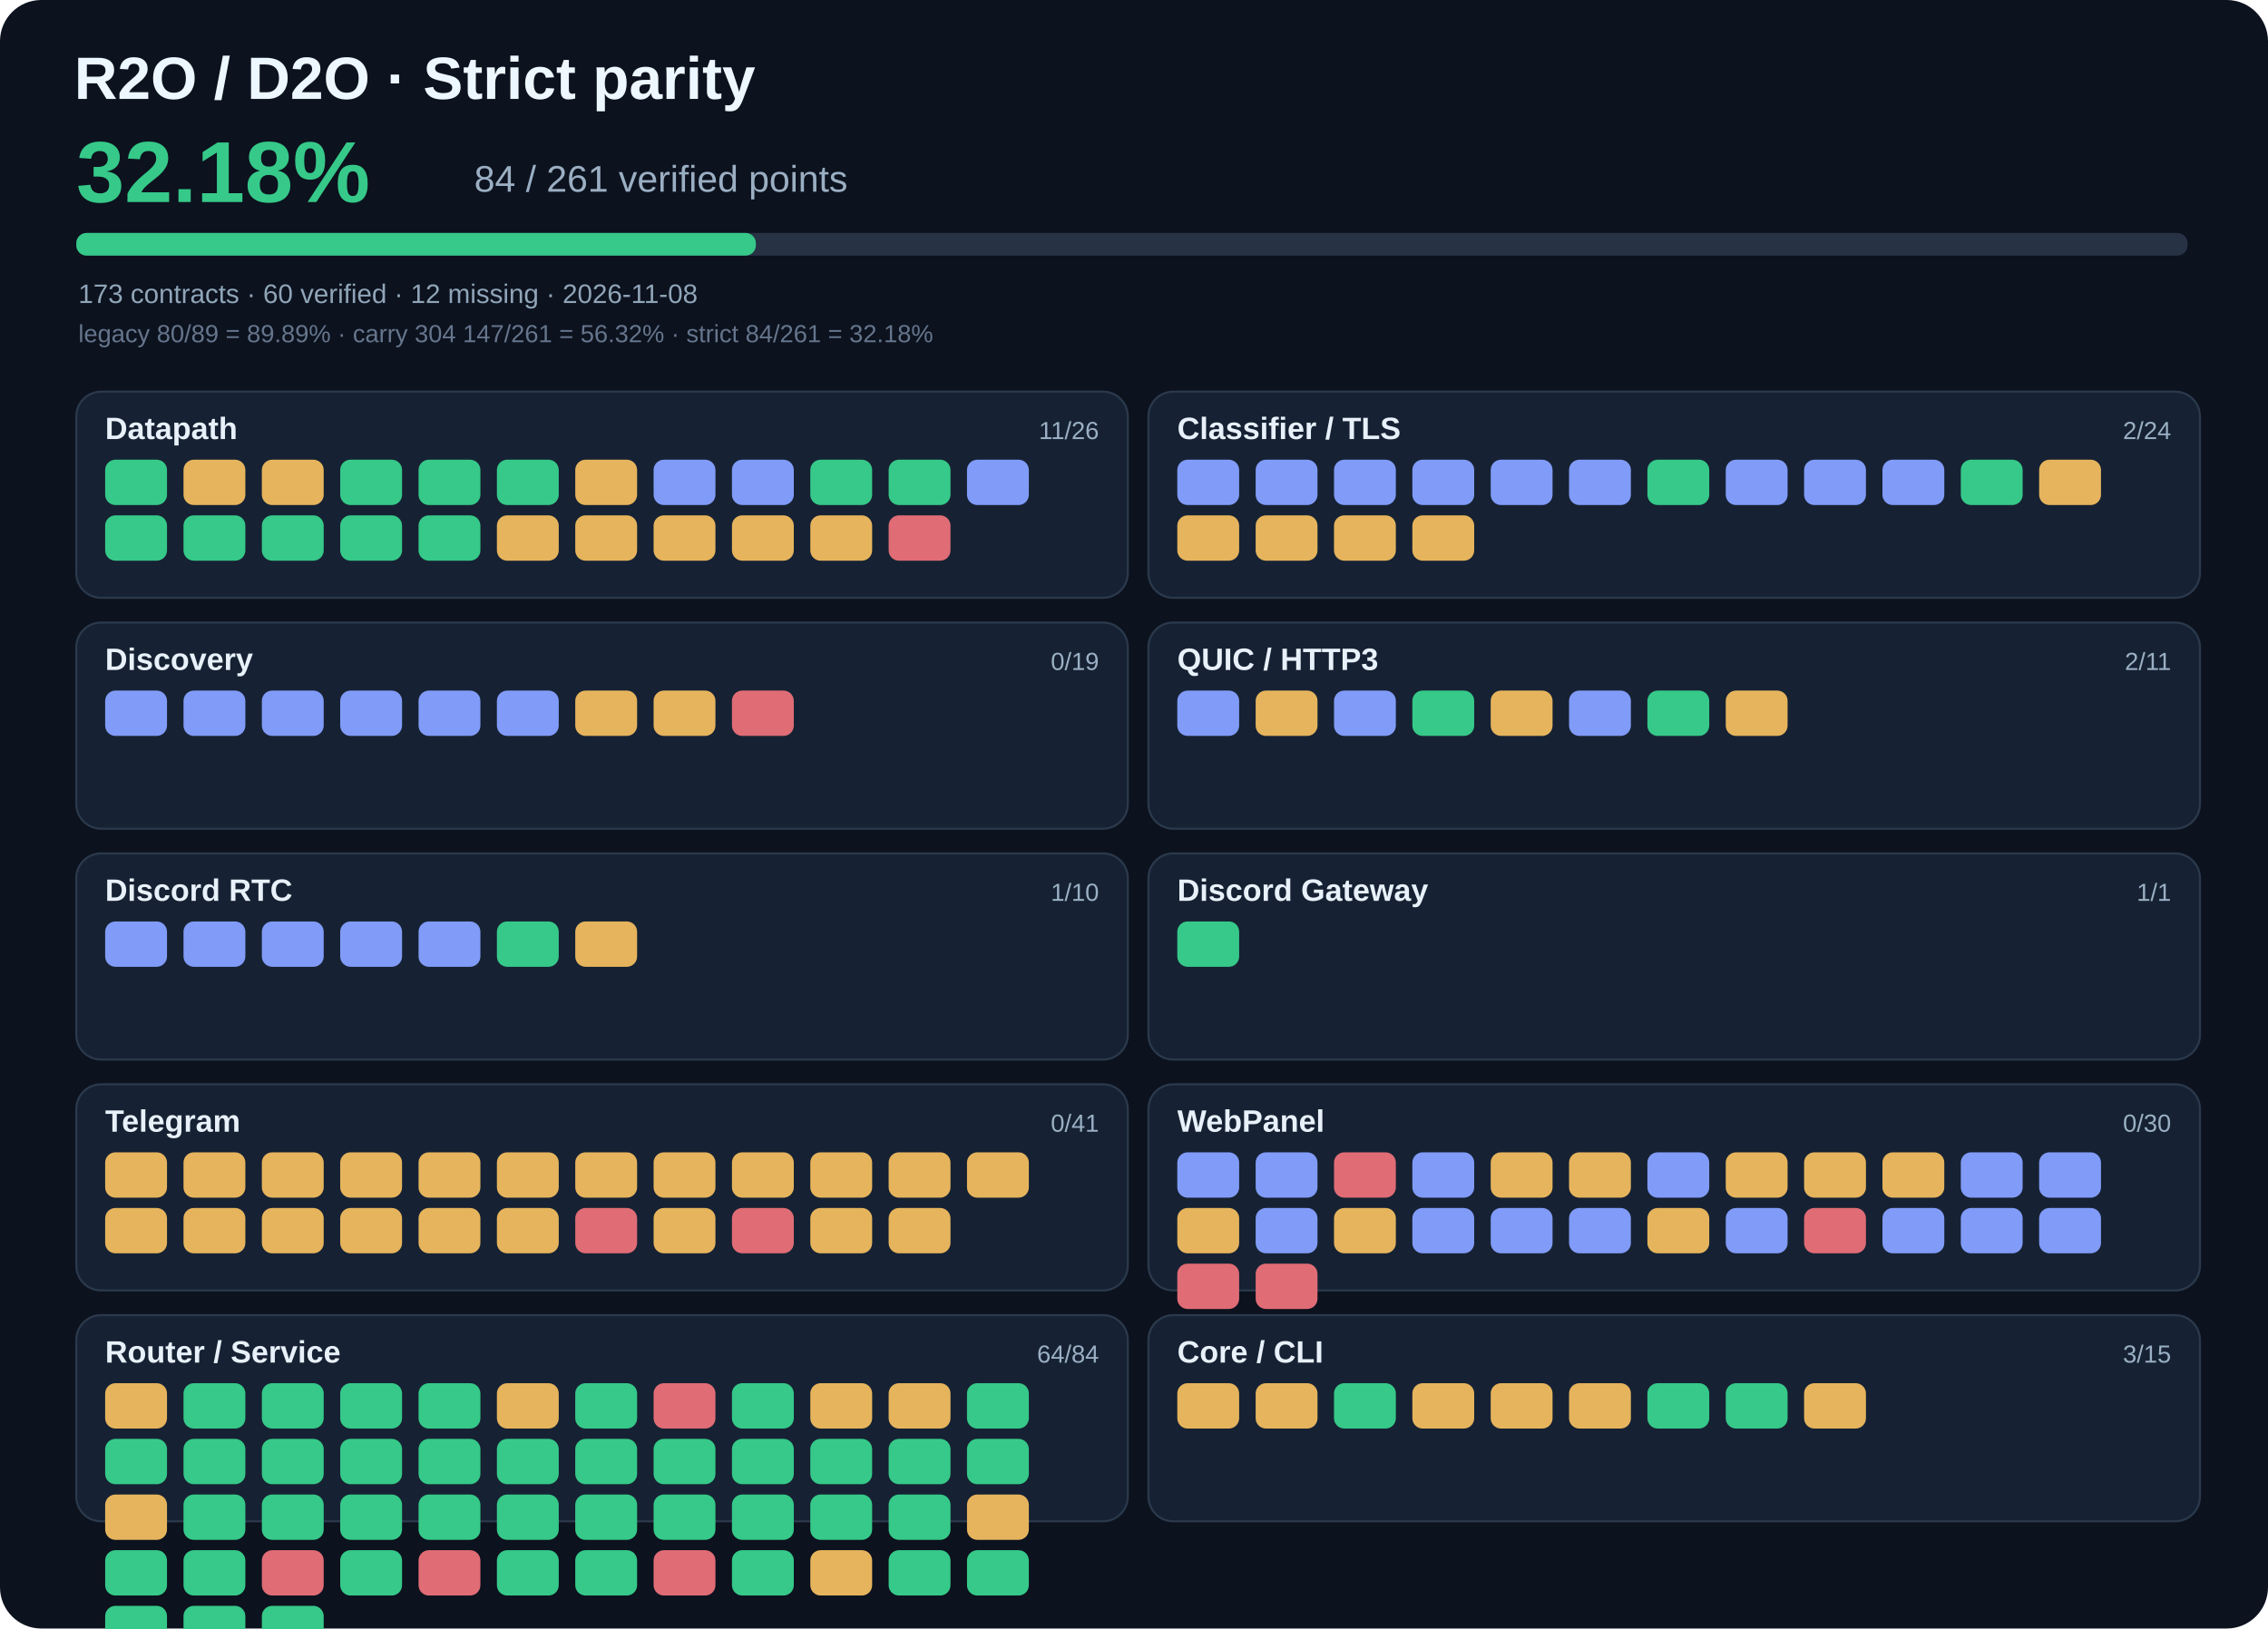
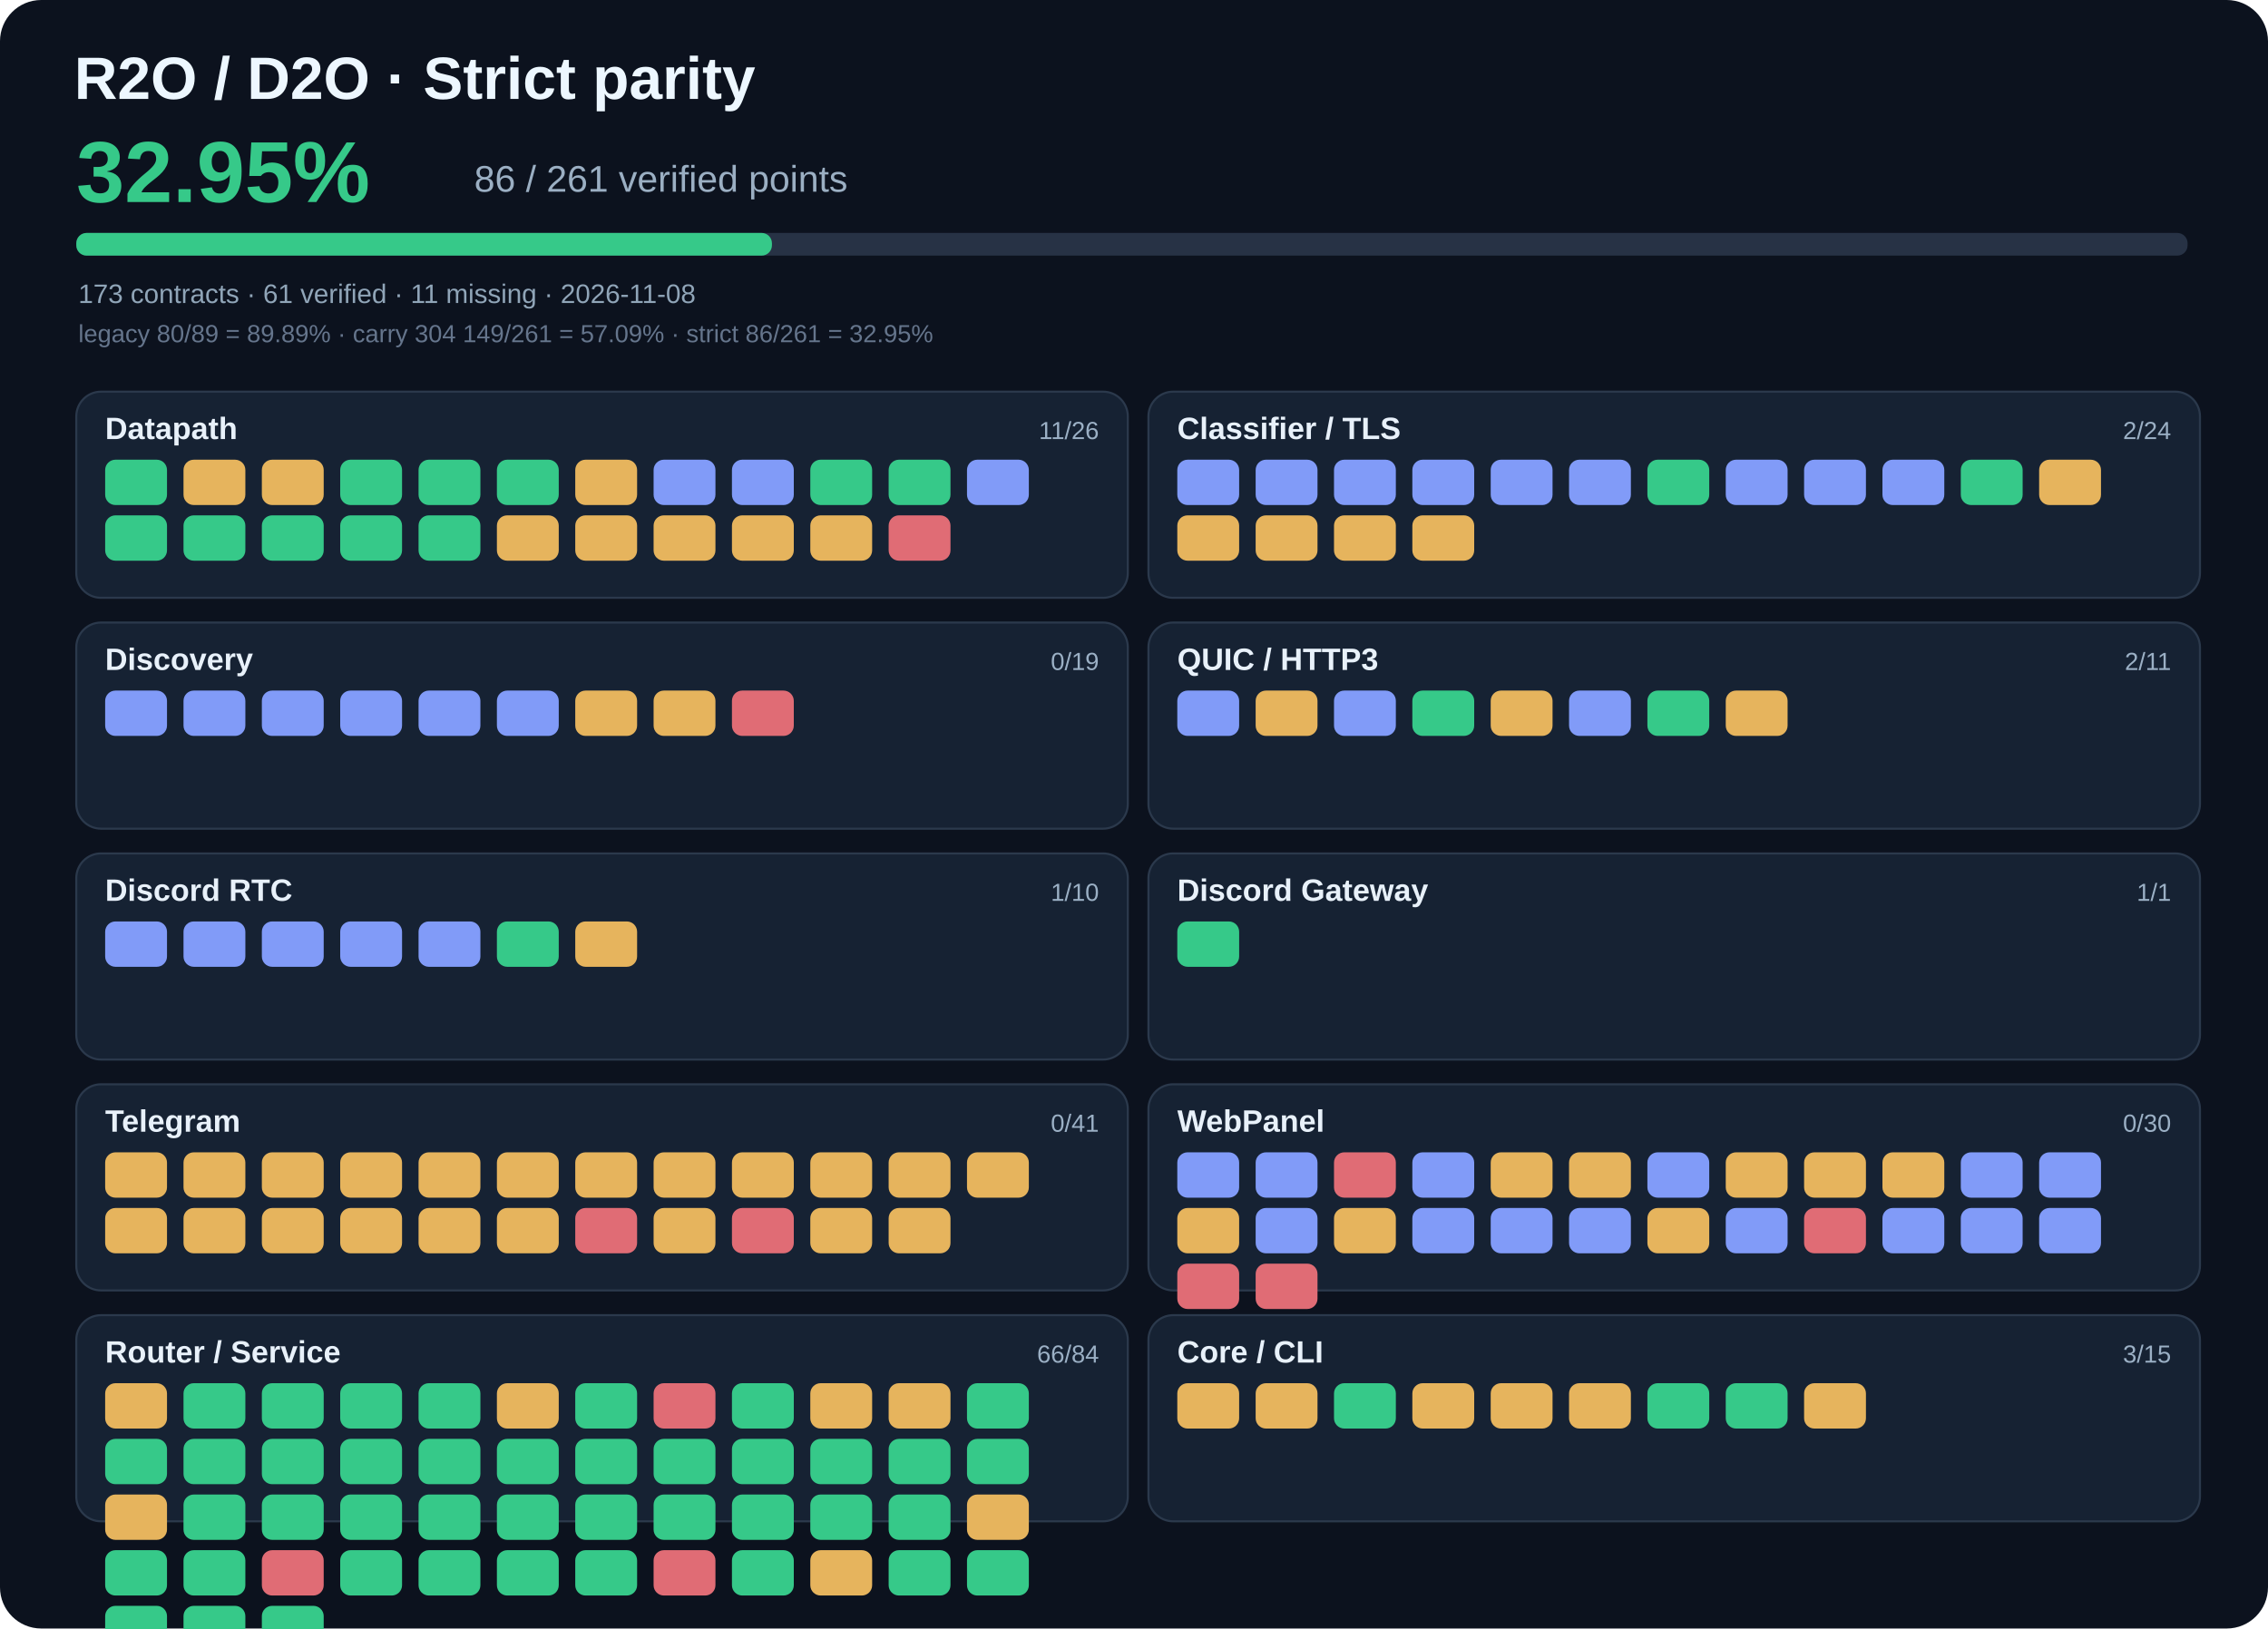
- <svg xmlns="http://www.w3.org/2000/svg" viewBox="0 0 1100 790" width="1100" height="790" role="img" aria-label="R2O strict parity 32.18%">
+ <svg xmlns="http://www.w3.org/2000/svg" viewBox="0 0 1100 790" width="1100" height="790" role="img" aria-label="R2O strict parity 32.95%">
  <rect width="1100" height="790" rx="20" fill="#0c121e" />
  <text x="36" y="48" fill="#edf7ff" font-family="Arial,sans-serif" font-size="29" font-weight="700">R2O / D2O · Strict parity</text>
-   <text x="37" y="98" fill="#36c989" font-family="Arial,sans-serif" font-size="42" font-weight="700">32.18%</text>
-   <text x="230" y="93" fill="#9bafc3" font-family="Arial,sans-serif" font-size="18">84 / 261 verified points</text>
+   <text x="37" y="98" fill="#36c989" font-family="Arial,sans-serif" font-size="42" font-weight="700">32.95%</text>
+   <text x="230" y="93" fill="#9bafc3" font-family="Arial,sans-serif" font-size="18">86 / 261 verified points</text>
  <rect x="37" y="113" width="1024" height="11" rx="5" fill="#273245" />
-   <rect x="37" y="113" width="329.6" height="11" rx="5" fill="#36c989" />
-   <text x="38" y="147" fill="#90a5b8" font-family="Arial,sans-serif" font-size="13">173 contracts · 60 verified · 12 missing · 2026-11-08</text>
-   <text x="38" y="166" fill="#65758c" font-family="Arial,sans-serif" font-size="12">legacy 80/89 = 89.89% · carry 304 147/261 = 56.32% · strict 84/261 = 32.18%</text>
+   <rect x="37" y="113" width="337.4" height="11" rx="5" fill="#36c989" />
+   <text x="38" y="147" fill="#90a5b8" font-family="Arial,sans-serif" font-size="13">173 contracts · 61 verified · 11 missing · 2026-11-08</text>
+   <text x="38" y="166" fill="#65758c" font-family="Arial,sans-serif" font-size="12">legacy 80/89 = 89.89% · carry 304 149/261 = 57.09% · strict 86/261 = 32.95%</text>
  <rect x="37" y="190" width="510" height="100" rx="12" fill="#162233" stroke="#2b394c" />
  <text x="51" y="213" fill="#e8f1fa" font-family="Arial,sans-serif" font-size="15" font-weight="700">Datapath</text>
  <text x="533" y="213" text-anchor="end" fill="#9bb0c5" font-family="Arial,sans-serif" font-size="12">11/26</text>
  <rect x="51" y="223" width="30" height="22" rx="5" fill="#36c989" />
  <rect x="89" y="223" width="30" height="22" rx="5" fill="#e6b45d" />
  <rect x="127" y="223" width="30" height="22" rx="5" fill="#e6b45d" />
  <rect x="165" y="223" width="30" height="22" rx="5" fill="#36c989" />
  <rect x="203" y="223" width="30" height="22" rx="5" fill="#36c989" />
  <rect x="241" y="223" width="30" height="22" rx="5" fill="#36c989" />
  <rect x="279" y="223" width="30" height="22" rx="5" fill="#e6b45d" />
  <rect x="317" y="223" width="30" height="22" rx="5" fill="#819bf8" />
  <rect x="355" y="223" width="30" height="22" rx="5" fill="#819bf8" />
  <rect x="393" y="223" width="30" height="22" rx="5" fill="#36c989" />
  <rect x="431" y="223" width="30" height="22" rx="5" fill="#36c989" />
  <rect x="469" y="223" width="30" height="22" rx="5" fill="#819bf8" />
  <rect x="51" y="250" width="30" height="22" rx="5" fill="#36c989" />
  <rect x="89" y="250" width="30" height="22" rx="5" fill="#36c989" />
  <rect x="127" y="250" width="30" height="22" rx="5" fill="#36c989" />
  <rect x="165" y="250" width="30" height="22" rx="5" fill="#36c989" />
  <rect x="203" y="250" width="30" height="22" rx="5" fill="#36c989" />
  <rect x="241" y="250" width="30" height="22" rx="5" fill="#e6b45d" />
  <rect x="279" y="250" width="30" height="22" rx="5" fill="#e6b45d" />
  <rect x="317" y="250" width="30" height="22" rx="5" fill="#e6b45d" />
  <rect x="355" y="250" width="30" height="22" rx="5" fill="#e6b45d" />
  <rect x="393" y="250" width="30" height="22" rx="5" fill="#e6b45d" />
  <rect x="431" y="250" width="30" height="22" rx="5" fill="#e06c75" />
  <rect x="557" y="190" width="510" height="100" rx="12" fill="#162233" stroke="#2b394c" />
  <text x="571" y="213" fill="#e8f1fa" font-family="Arial,sans-serif" font-size="15" font-weight="700">Classifier / TLS</text>
  <text x="1053" y="213" text-anchor="end" fill="#9bb0c5" font-family="Arial,sans-serif" font-size="12">2/24</text>
  <rect x="571" y="223" width="30" height="22" rx="5" fill="#819bf8" />
  <rect x="609" y="223" width="30" height="22" rx="5" fill="#819bf8" />
  <rect x="647" y="223" width="30" height="22" rx="5" fill="#819bf8" />
  <rect x="685" y="223" width="30" height="22" rx="5" fill="#819bf8" />
  <rect x="723" y="223" width="30" height="22" rx="5" fill="#819bf8" />
  <rect x="761" y="223" width="30" height="22" rx="5" fill="#819bf8" />
  <rect x="799" y="223" width="30" height="22" rx="5" fill="#36c989" />
  <rect x="837" y="223" width="30" height="22" rx="5" fill="#819bf8" />
  <rect x="875" y="223" width="30" height="22" rx="5" fill="#819bf8" />
  <rect x="913" y="223" width="30" height="22" rx="5" fill="#819bf8" />
  <rect x="951" y="223" width="30" height="22" rx="5" fill="#36c989" />
  <rect x="989" y="223" width="30" height="22" rx="5" fill="#e6b45d" />
  <rect x="571" y="250" width="30" height="22" rx="5" fill="#e6b45d" />
  <rect x="609" y="250" width="30" height="22" rx="5" fill="#e6b45d" />
  <rect x="647" y="250" width="30" height="22" rx="5" fill="#e6b45d" />
  <rect x="685" y="250" width="30" height="22" rx="5" fill="#e6b45d" />
  <rect x="37" y="302" width="510" height="100" rx="12" fill="#162233" stroke="#2b394c" />
  <text x="51" y="325" fill="#e8f1fa" font-family="Arial,sans-serif" font-size="15" font-weight="700">Discovery</text>
  <text x="533" y="325" text-anchor="end" fill="#9bb0c5" font-family="Arial,sans-serif" font-size="12">0/19</text>
  <rect x="51" y="335" width="30" height="22" rx="5" fill="#819bf8" />
  <rect x="89" y="335" width="30" height="22" rx="5" fill="#819bf8" />
  <rect x="127" y="335" width="30" height="22" rx="5" fill="#819bf8" />
  <rect x="165" y="335" width="30" height="22" rx="5" fill="#819bf8" />
  <rect x="203" y="335" width="30" height="22" rx="5" fill="#819bf8" />
  <rect x="241" y="335" width="30" height="22" rx="5" fill="#819bf8" />
  <rect x="279" y="335" width="30" height="22" rx="5" fill="#e6b45d" />
  <rect x="317" y="335" width="30" height="22" rx="5" fill="#e6b45d" />
  <rect x="355" y="335" width="30" height="22" rx="5" fill="#e06c75" />
  <rect x="557" y="302" width="510" height="100" rx="12" fill="#162233" stroke="#2b394c" />
  <text x="571" y="325" fill="#e8f1fa" font-family="Arial,sans-serif" font-size="15" font-weight="700">QUIC / HTTP3</text>
  <text x="1053" y="325" text-anchor="end" fill="#9bb0c5" font-family="Arial,sans-serif" font-size="12">2/11</text>
  <rect x="571" y="335" width="30" height="22" rx="5" fill="#819bf8" />
  <rect x="609" y="335" width="30" height="22" rx="5" fill="#e6b45d" />
  <rect x="647" y="335" width="30" height="22" rx="5" fill="#819bf8" />
  <rect x="685" y="335" width="30" height="22" rx="5" fill="#36c989" />
  <rect x="723" y="335" width="30" height="22" rx="5" fill="#e6b45d" />
  <rect x="761" y="335" width="30" height="22" rx="5" fill="#819bf8" />
  <rect x="799" y="335" width="30" height="22" rx="5" fill="#36c989" />
  <rect x="837" y="335" width="30" height="22" rx="5" fill="#e6b45d" />
  <rect x="37" y="414" width="510" height="100" rx="12" fill="#162233" stroke="#2b394c" />
  <text x="51" y="437" fill="#e8f1fa" font-family="Arial,sans-serif" font-size="15" font-weight="700">Discord RTC</text>
  <text x="533" y="437" text-anchor="end" fill="#9bb0c5" font-family="Arial,sans-serif" font-size="12">1/10</text>
  <rect x="51" y="447" width="30" height="22" rx="5" fill="#819bf8" />
  <rect x="89" y="447" width="30" height="22" rx="5" fill="#819bf8" />
  <rect x="127" y="447" width="30" height="22" rx="5" fill="#819bf8" />
  <rect x="165" y="447" width="30" height="22" rx="5" fill="#819bf8" />
  <rect x="203" y="447" width="30" height="22" rx="5" fill="#819bf8" />
  <rect x="241" y="447" width="30" height="22" rx="5" fill="#36c989" />
  <rect x="279" y="447" width="30" height="22" rx="5" fill="#e6b45d" />
  <rect x="557" y="414" width="510" height="100" rx="12" fill="#162233" stroke="#2b394c" />
  <text x="571" y="437" fill="#e8f1fa" font-family="Arial,sans-serif" font-size="15" font-weight="700">Discord Gateway</text>
  <text x="1053" y="437" text-anchor="end" fill="#9bb0c5" font-family="Arial,sans-serif" font-size="12">1/1</text>
  <rect x="571" y="447" width="30" height="22" rx="5" fill="#36c989" />
  <rect x="37" y="526" width="510" height="100" rx="12" fill="#162233" stroke="#2b394c" />
  <text x="51" y="549" fill="#e8f1fa" font-family="Arial,sans-serif" font-size="15" font-weight="700">Telegram</text>
  <text x="533" y="549" text-anchor="end" fill="#9bb0c5" font-family="Arial,sans-serif" font-size="12">0/41</text>
  <rect x="51" y="559" width="30" height="22" rx="5" fill="#e6b45d" />
  <rect x="89" y="559" width="30" height="22" rx="5" fill="#e6b45d" />
  <rect x="127" y="559" width="30" height="22" rx="5" fill="#e6b45d" />
  <rect x="165" y="559" width="30" height="22" rx="5" fill="#e6b45d" />
  <rect x="203" y="559" width="30" height="22" rx="5" fill="#e6b45d" />
  <rect x="241" y="559" width="30" height="22" rx="5" fill="#e6b45d" />
  <rect x="279" y="559" width="30" height="22" rx="5" fill="#e6b45d" />
  <rect x="317" y="559" width="30" height="22" rx="5" fill="#e6b45d" />
  <rect x="355" y="559" width="30" height="22" rx="5" fill="#e6b45d" />
  <rect x="393" y="559" width="30" height="22" rx="5" fill="#e6b45d" />
  <rect x="431" y="559" width="30" height="22" rx="5" fill="#e6b45d" />
  <rect x="469" y="559" width="30" height="22" rx="5" fill="#e6b45d" />
  <rect x="51" y="586" width="30" height="22" rx="5" fill="#e6b45d" />
  <rect x="89" y="586" width="30" height="22" rx="5" fill="#e6b45d" />
  <rect x="127" y="586" width="30" height="22" rx="5" fill="#e6b45d" />
  <rect x="165" y="586" width="30" height="22" rx="5" fill="#e6b45d" />
  <rect x="203" y="586" width="30" height="22" rx="5" fill="#e6b45d" />
  <rect x="241" y="586" width="30" height="22" rx="5" fill="#e6b45d" />
  <rect x="279" y="586" width="30" height="22" rx="5" fill="#e06c75" />
  <rect x="317" y="586" width="30" height="22" rx="5" fill="#e6b45d" />
  <rect x="355" y="586" width="30" height="22" rx="5" fill="#e06c75" />
  <rect x="393" y="586" width="30" height="22" rx="5" fill="#e6b45d" />
  <rect x="431" y="586" width="30" height="22" rx="5" fill="#e6b45d" />
  <rect x="557" y="526" width="510" height="100" rx="12" fill="#162233" stroke="#2b394c" />
  <text x="571" y="549" fill="#e8f1fa" font-family="Arial,sans-serif" font-size="15" font-weight="700">WebPanel</text>
  <text x="1053" y="549" text-anchor="end" fill="#9bb0c5" font-family="Arial,sans-serif" font-size="12">0/30</text>
  <rect x="571" y="559" width="30" height="22" rx="5" fill="#819bf8" />
  <rect x="609" y="559" width="30" height="22" rx="5" fill="#819bf8" />
  <rect x="647" y="559" width="30" height="22" rx="5" fill="#e06c75" />
  <rect x="685" y="559" width="30" height="22" rx="5" fill="#819bf8" />
  <rect x="723" y="559" width="30" height="22" rx="5" fill="#e6b45d" />
  <rect x="761" y="559" width="30" height="22" rx="5" fill="#e6b45d" />
  <rect x="799" y="559" width="30" height="22" rx="5" fill="#819bf8" />
  <rect x="837" y="559" width="30" height="22" rx="5" fill="#e6b45d" />
  <rect x="875" y="559" width="30" height="22" rx="5" fill="#e6b45d" />
  <rect x="913" y="559" width="30" height="22" rx="5" fill="#e6b45d" />
  <rect x="951" y="559" width="30" height="22" rx="5" fill="#819bf8" />
  <rect x="989" y="559" width="30" height="22" rx="5" fill="#819bf8" />
  <rect x="571" y="586" width="30" height="22" rx="5" fill="#e6b45d" />
  <rect x="609" y="586" width="30" height="22" rx="5" fill="#819bf8" />
  <rect x="647" y="586" width="30" height="22" rx="5" fill="#e6b45d" />
  <rect x="685" y="586" width="30" height="22" rx="5" fill="#819bf8" />
  <rect x="723" y="586" width="30" height="22" rx="5" fill="#819bf8" />
  <rect x="761" y="586" width="30" height="22" rx="5" fill="#819bf8" />
  <rect x="799" y="586" width="30" height="22" rx="5" fill="#e6b45d" />
  <rect x="837" y="586" width="30" height="22" rx="5" fill="#819bf8" />
  <rect x="875" y="586" width="30" height="22" rx="5" fill="#e06c75" />
  <rect x="913" y="586" width="30" height="22" rx="5" fill="#819bf8" />
  <rect x="951" y="586" width="30" height="22" rx="5" fill="#819bf8" />
  <rect x="989" y="586" width="30" height="22" rx="5" fill="#819bf8" />
  <rect x="571" y="613" width="30" height="22" rx="5" fill="#e06c75" />
  <rect x="609" y="613" width="30" height="22" rx="5" fill="#e06c75" />
  <rect x="37" y="638" width="510" height="100" rx="12" fill="#162233" stroke="#2b394c" />
  <text x="51" y="661" fill="#e8f1fa" font-family="Arial,sans-serif" font-size="15" font-weight="700">Router / Service</text>
-   <text x="533" y="661" text-anchor="end" fill="#9bb0c5" font-family="Arial,sans-serif" font-size="12">64/84</text>
+   <text x="533" y="661" text-anchor="end" fill="#9bb0c5" font-family="Arial,sans-serif" font-size="12">66/84</text>
  <rect x="51" y="671" width="30" height="22" rx="5" fill="#e6b45d" />
  <rect x="89" y="671" width="30" height="22" rx="5" fill="#36c989" />
  <rect x="127" y="671" width="30" height="22" rx="5" fill="#36c989" />
  <rect x="165" y="671" width="30" height="22" rx="5" fill="#36c989" />
  <rect x="203" y="671" width="30" height="22" rx="5" fill="#36c989" />
  <rect x="241" y="671" width="30" height="22" rx="5" fill="#e6b45d" />
  <rect x="279" y="671" width="30" height="22" rx="5" fill="#36c989" />
  <rect x="317" y="671" width="30" height="22" rx="5" fill="#e06c75" />
  <rect x="355" y="671" width="30" height="22" rx="5" fill="#36c989" />
  <rect x="393" y="671" width="30" height="22" rx="5" fill="#e6b45d" />
  <rect x="431" y="671" width="30" height="22" rx="5" fill="#e6b45d" />
  <rect x="469" y="671" width="30" height="22" rx="5" fill="#36c989" />
  <rect x="51" y="698" width="30" height="22" rx="5" fill="#36c989" />
  <rect x="89" y="698" width="30" height="22" rx="5" fill="#36c989" />
  <rect x="127" y="698" width="30" height="22" rx="5" fill="#36c989" />
  <rect x="165" y="698" width="30" height="22" rx="5" fill="#36c989" />
  <rect x="203" y="698" width="30" height="22" rx="5" fill="#36c989" />
  <rect x="241" y="698" width="30" height="22" rx="5" fill="#36c989" />
  <rect x="279" y="698" width="30" height="22" rx="5" fill="#36c989" />
  <rect x="317" y="698" width="30" height="22" rx="5" fill="#36c989" />
  <rect x="355" y="698" width="30" height="22" rx="5" fill="#36c989" />
  <rect x="393" y="698" width="30" height="22" rx="5" fill="#36c989" />
  <rect x="431" y="698" width="30" height="22" rx="5" fill="#36c989" />
  <rect x="469" y="698" width="30" height="22" rx="5" fill="#36c989" />
  <rect x="51" y="725" width="30" height="22" rx="5" fill="#e6b45d" />
  <rect x="89" y="725" width="30" height="22" rx="5" fill="#36c989" />
  <rect x="127" y="725" width="30" height="22" rx="5" fill="#36c989" />
  <rect x="165" y="725" width="30" height="22" rx="5" fill="#36c989" />
  <rect x="203" y="725" width="30" height="22" rx="5" fill="#36c989" />
  <rect x="241" y="725" width="30" height="22" rx="5" fill="#36c989" />
  <rect x="279" y="725" width="30" height="22" rx="5" fill="#36c989" />
  <rect x="317" y="725" width="30" height="22" rx="5" fill="#36c989" />
  <rect x="355" y="725" width="30" height="22" rx="5" fill="#36c989" />
  <rect x="393" y="725" width="30" height="22" rx="5" fill="#36c989" />
  <rect x="431" y="725" width="30" height="22" rx="5" fill="#36c989" />
  <rect x="469" y="725" width="30" height="22" rx="5" fill="#e6b45d" />
  <rect x="51" y="752" width="30" height="22" rx="5" fill="#36c989" />
  <rect x="89" y="752" width="30" height="22" rx="5" fill="#36c989" />
  <rect x="127" y="752" width="30" height="22" rx="5" fill="#e06c75" />
  <rect x="165" y="752" width="30" height="22" rx="5" fill="#36c989" />
-   <rect x="203" y="752" width="30" height="22" rx="5" fill="#e06c75" />
+   <rect x="203" y="752" width="30" height="22" rx="5" fill="#36c989" />
  <rect x="241" y="752" width="30" height="22" rx="5" fill="#36c989" />
  <rect x="279" y="752" width="30" height="22" rx="5" fill="#36c989" />
  <rect x="317" y="752" width="30" height="22" rx="5" fill="#e06c75" />
  <rect x="355" y="752" width="30" height="22" rx="5" fill="#36c989" />
  <rect x="393" y="752" width="30" height="22" rx="5" fill="#e6b45d" />
  <rect x="431" y="752" width="30" height="22" rx="5" fill="#36c989" />
  <rect x="469" y="752" width="30" height="22" rx="5" fill="#36c989" />
  <rect x="51" y="779" width="30" height="22" rx="5" fill="#36c989" />
  <rect x="89" y="779" width="30" height="22" rx="5" fill="#36c989" />
  <rect x="127" y="779" width="30" height="22" rx="5" fill="#36c989" />
  <rect x="557" y="638" width="510" height="100" rx="12" fill="#162233" stroke="#2b394c" />
  <text x="571" y="661" fill="#e8f1fa" font-family="Arial,sans-serif" font-size="15" font-weight="700">Core / CLI</text>
  <text x="1053" y="661" text-anchor="end" fill="#9bb0c5" font-family="Arial,sans-serif" font-size="12">3/15</text>
  <rect x="571" y="671" width="30" height="22" rx="5" fill="#e6b45d" />
  <rect x="609" y="671" width="30" height="22" rx="5" fill="#e6b45d" />
  <rect x="647" y="671" width="30" height="22" rx="5" fill="#36c989" />
  <rect x="685" y="671" width="30" height="22" rx="5" fill="#e6b45d" />
  <rect x="723" y="671" width="30" height="22" rx="5" fill="#e6b45d" />
  <rect x="761" y="671" width="30" height="22" rx="5" fill="#e6b45d" />
  <rect x="799" y="671" width="30" height="22" rx="5" fill="#36c989" />
  <rect x="837" y="671" width="30" height="22" rx="5" fill="#36c989" />
  <rect x="875" y="671" width="30" height="22" rx="5" fill="#e6b45d" />
</svg>
